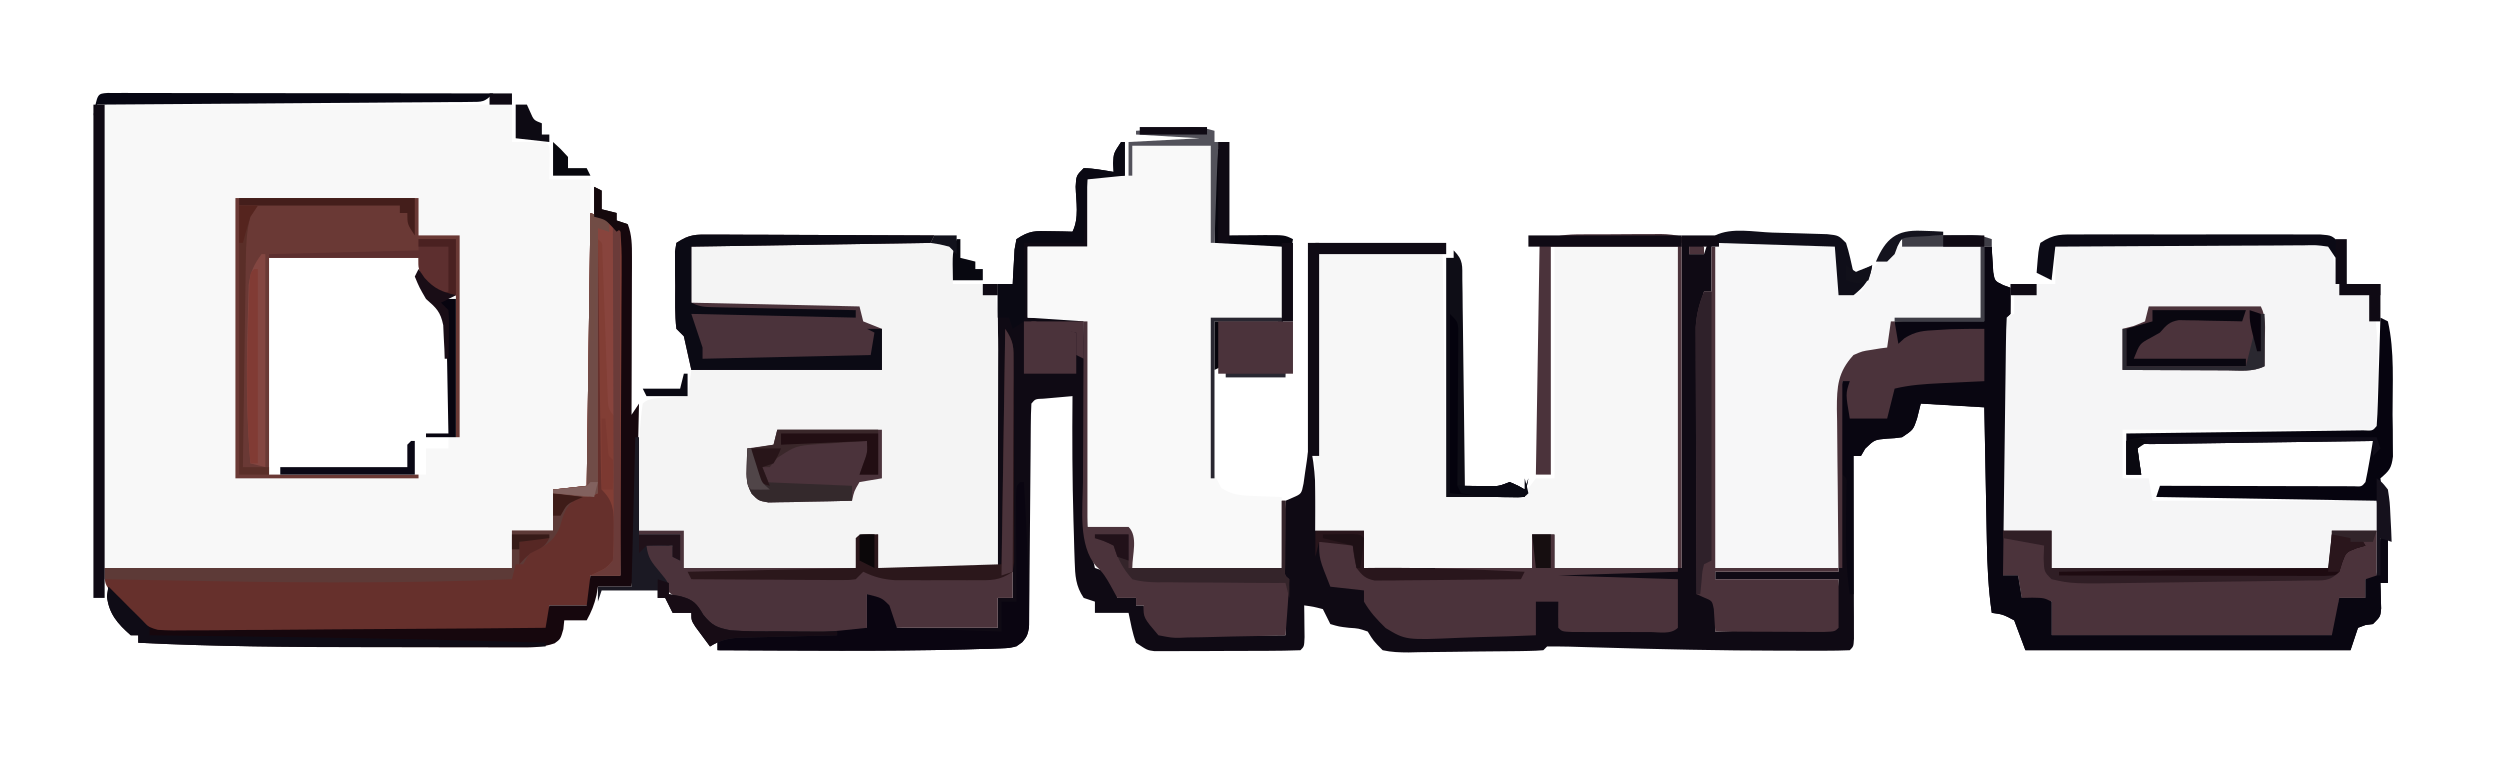
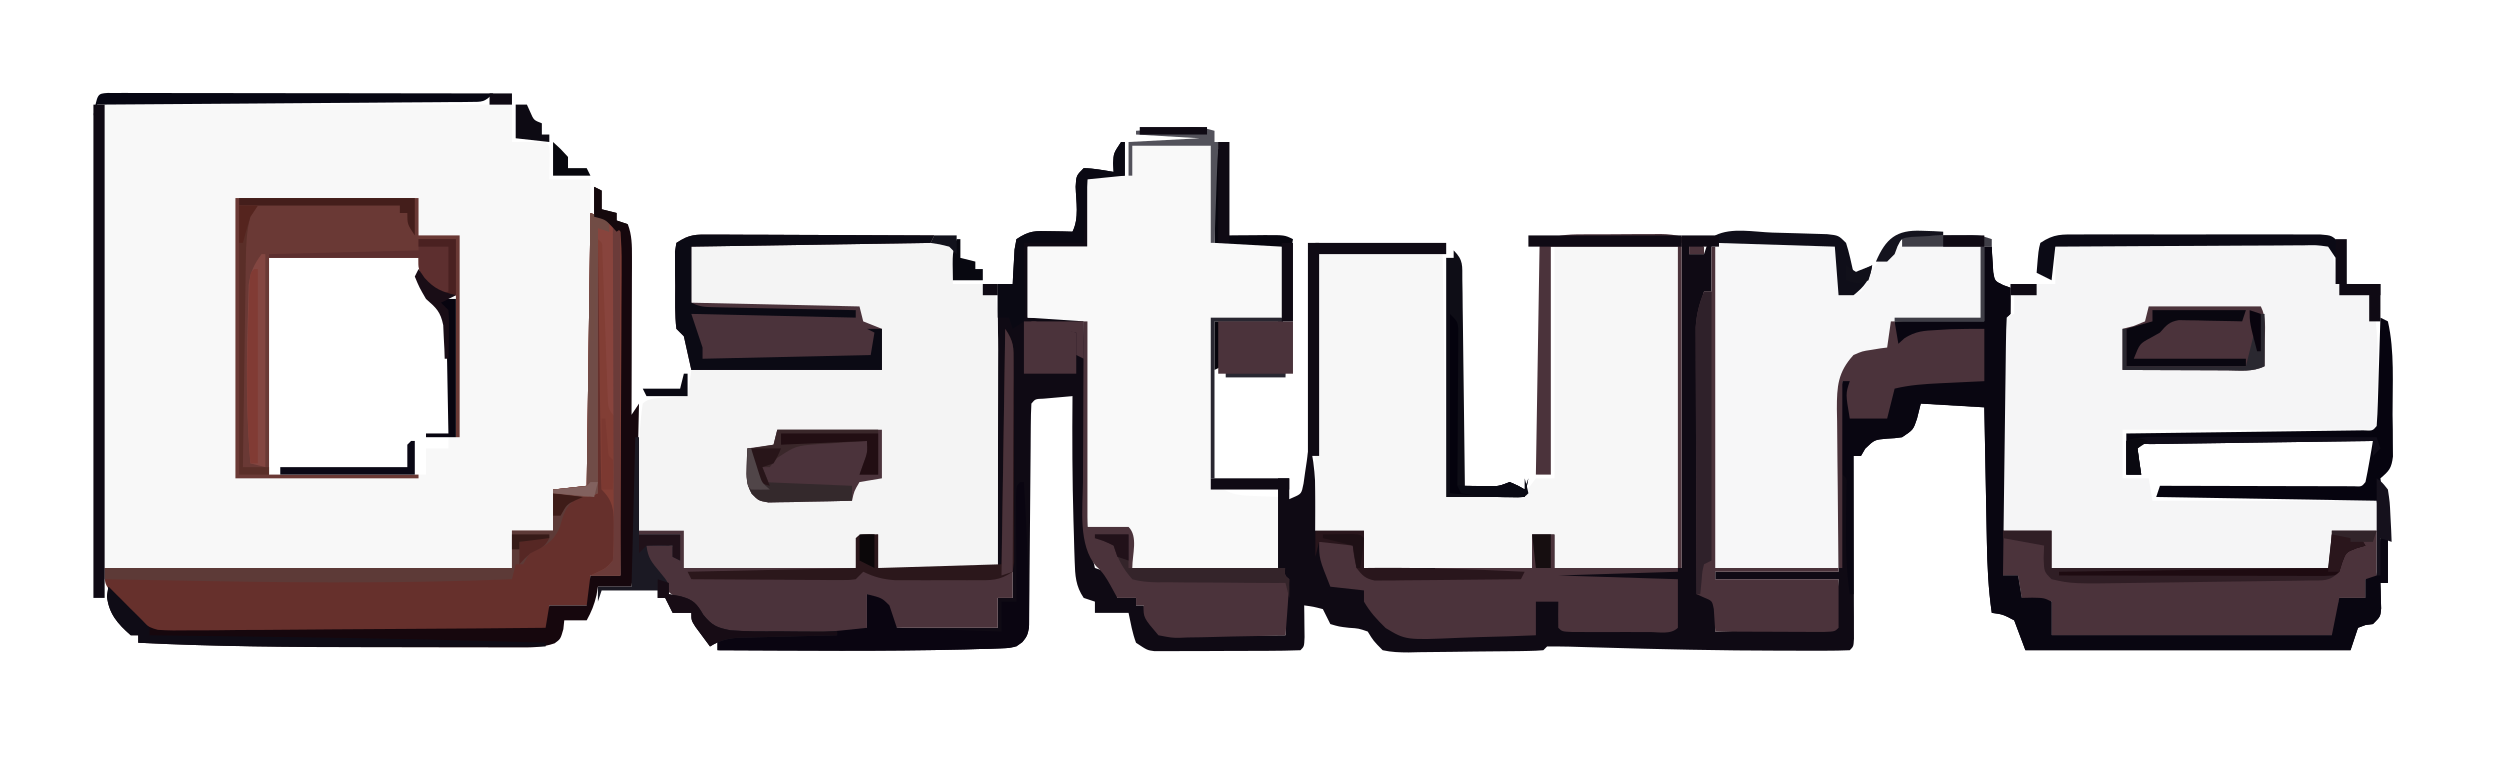
<svg xmlns="http://www.w3.org/2000/svg" viewBox="0 0 669 205">
  <path fill="#f8f8f8" fill-rule="evenodd" d="M28 28h109v10l4.438-.062c1.52-.022 3.043-.01 4.562.062 1 1 1 1 1.098 3.066L147 48h11q.034 16.01.052 32.023.007 7.433.023 14.867.016 7.169.02 14.336.003 2.742.01 5.482.01 3.825.009 7.651l.01 2.313c-.01 5.214-.01 5.214-1.124 6.328-3.003.142-5.992.042-9 0v11h-11v10H28zm43 40h49v52h-6v7H71Z" />
  <path fill="#0f0a14" d="M300 38h1v9h-10v19h-16v19h15l.06 5.074q.103 8.352.228 16.704.076 5.057.134 10.115c.046 3.887.104 7.774.164 11.662l.035 3.621c.119 6.827.743 13.189 2.379 19.824l3 1c2.323 2.58 3 3.452 3 7h5v2h2l1.51 3.444c1.052 1.96 1.052 1.96 2.49 3.556 2.957.733 4.87.96 7.828.902l2.27.038c2.385.031 4.767.015 7.152-.002q2.43.02 4.86.048c3.964.041 7.926.039 11.89.014q.04-3.687.063-7.375l.025-2.117c.096-3.881.096-3.881-1.088-7.508a61 61 0 0 1 .121-4.352l.147-2.578.17-2.695.158-2.719q.195-3.328.404-6.656l1.948-.837c2.329-1.013 2.329-1.013 2.88-3.765l.422-3.023c.15-1.003.3-2.006.453-3.04L350 121h1c1.327 6.968 1.088 13.93 1 21h13v10h45v-9h6v9h34V65h2v3h4l1-3h1v13h-2c-.893 4.578-1.121 8.905-1.114 13.566v2.22q.002 3.603.016 7.206l.005 5.019q.006 6.585.024 13.168.014 6.728.02 13.454.016 13.184.049 26.367l4 2v8l32-1 1-13h-33v-2h33l-.14-11.164q-.046-5.362-.08-10.723-.03-3.722-.082-7.444c-.048-3.57-.071-7.138-.089-10.708l-.062-3.353c-.002-6.157.213-9.981 4.453-14.608 2.36-1.023 2.36-1.023 4.75-1.375l2.422-.398L505 93l1-7h25V66h2l.078 1.898.172 2.477.14 2.46c.402 2.353.402 2.353 2.657 3.454L538 77q.062 3.5 0 7l-1 1a143 143 0 0 0-.205 6.448l-.03 2.04q-.047 3.351-.081 6.703l-.063 4.637q-.083 6.114-.153 12.226-.077 6.234-.161 12.467-.162 12.24-.307 24.479h4l1 6 2.875-.062C547 160 547 160 549 161v9h75l2-10h7v-5l3-1 1-10h2v12h-2l.07 1.898.055 2.477.07 2.46C637 165 637 165 635 167l-2 .25-2 .75-2 6h-87l-3-8c-3.04-1.6-3.04-1.6-6-2-.925-6.372-1.207-12.629-1.316-19.062l-.063-3.127q-.097-4.905-.183-9.811l-.131-6.684q-.16-8.157-.307-16.316l-17-1-1 4c-1 3-1 3-4 5-1.937.273-1.937.273-4 .375-3.397.295-3.397.295-5.875 2.688L498 122h-2l.007 1.93q.032 9.902.048 19.805.008 3.7.02 7.4.017 5.306.023 10.611l.015 3.365v3.094l.007 2.739C496 173 496 173 495 174c-2.213.102-4.43.13-6.645.133l-2.124.004c-2.348.002-4.696-.005-7.043-.012l-2.434-.002c-16.304-.013-32.597-.383-48.894-.855l-2.784-.075q-2.6-.07-5.2-.154A181 181 0 0 0 414 173l-1 1c-1.329.118-2.664.17-3.997.193l-2.57.049c-3.887.044-7.773.085-11.66.108q-3.077.025-6.155.082a638 638 0 0 1-8.856.091l-2.778.07c-2.432-.009-4.611-.06-6.984-.593-2.458-2.486-2.458-2.486-4-5-2.425-.835-2.425-.835-5-1-2.687-.312-2.687-.312-5-1l-2-4c-2.527-.656-2.527-.656-5-1l.035 2.371c.01 1.012.018 2.024.027 3.066l.036 3.06C349 173 349 173 348 174c-2.995.114-5.965.164-8.96.168l-2.733.01q-2.867.007-5.735.007c-2.928.002-5.855.02-8.783.04q-2.781.005-5.562.005l-2.662.022-2.477-.01-2.177.005C307 174 307 174 304 172c-.985-2.624-1.422-5.245-2-8h-9v-3l-3-1c-2.149-3.152-2.298-5.992-2.414-9.742l-.117-3.452-.094-3.681-.115-3.759c-.314-11.123-.362-22.24-.26-33.366q-2.47.21-4.937.438l-2.778.246c-2.247.076-2.247.076-3.285 1.316a115 115 0 0 0-.158 5.757l-.03 3.732-.011 2.007q-.019 3.101-.053 6.203c-.062 5.88-.116 11.76-.15 17.64q-.032 5.39-.1 10.78-.021 2.055-.026 4.112c-.005 1.918-.03 3.835-.055 5.753l-.025 3.308C275 170 275 170 273.598 171.85c-2.074 1.494-3.385 1.577-5.934 1.663l-2.84.107-3.199.069-3.388.1c-22.068.545-44.164.293-66.237.212v-3c2.834-1.417 5.31-1.201 8.477-1.281l3.972-.114 4.176-.105c11.726-.25 11.726-.25 23.375-1.5v-9c4 1 4 1 6 3l1 6h28v-8h4v-7l-3 2c-3.199.259-3.199.259-7.117.266l-2.104.005q-2.2.002-4.403-.01c-2.236-.01-4.472 0-6.708.012q-2.143 0-4.285-.007l-3.925-.007c-3.278-.246-5.52-.842-8.458-2.259l-2 2c-1.91.24-1.91.24-4.266.227h-2.67l-2.884-.032-2.951-.008c-3.118-.011-6.236-.037-9.354-.062q-3.165-.016-6.332-.027-7.772-.034-15.543-.098l-1-2 45-1v-8c1-1 1-1 3.563-1.062L235 143v9h32V76h4l.113-2.555.2-3.32.175-3.305c.17-.93.338-1.861.512-2.82 3.527-2.351 5.029-2.214 9.188-2.125l3.292.055L287 62c1.823-3.645.95-8.026.84-12.031C288 47 288 47 290 45c2.729.033 5.297.564 8 1l-.125-2.312C298 41 298 41 300 38" />
  <path fill="#f5f5f6" d="M550 65q14.25-.034 28.502-.052 6.616-.007 13.234-.023 6.38-.016 12.76-.02 2.44-.003 4.879-.01 3.405-.01 6.81-.009l3.923-.006C623 65 623 65 624 66c.458 2.989.703 5.99 1 9l9 2c3.485 12.196 2 25.316 2 38h-68v13h7l1 6h60v8h-12v10h-75v-10h-13V85l3-1v-8h11z" />
  <path fill="#f4f4f4" d="m191.432 64.87 2.035-.005q3.345-.004 6.69.002l4.629-.003q4.857-.001 9.714.006 6.24.006 12.48-.004 4.782-.005 9.564 0l4.602-.002q3.212-.003 6.422.007l3.699.002C254 65 254 65 255 66c.143 3.336.042 6.66 0 10h11c1.284 7.858 1.127 15.719 1.098 23.656l-.005 4.54q-.006 5.937-.024 11.876c-.012 4.762-.017 9.525-.023 14.287-.01 7.214-.029 14.427-.046 21.641h-32v-9l-5 1-1 8h-46v-10h-12q-.04-5.969-.062-11.938l-.026-3.384c-.018-6.312.156-12.43 1.088-18.678 1.74-1.74 4.194-1.372 6.563-1.563l3.066-.253L184 106l1-7h51l-1-11-5-2v-4l-1.702.007q-8.734.032-17.47.048-3.262.008-6.526.02c-3.12.013-6.24.018-9.36.023l-2.968.015h-2.73l-2.415.007C185 82 185 82 184 81c-.1-2.511-.139-4.989-.125-7.5l-.012-2.129c.014-6.886.893-6.496 7.569-6.5" />
  <path fill="#f7f7f7" d="M353 65h33l1 68 21-1 3-4h5V66h33v86h-33v-9h-6v9h-45v-10h-13q-.034-14.838-.052-29.676-.007-6.888-.023-13.778-.016-6.643-.02-13.285-.003-2.54-.01-5.08a2183 2183 0 0 1-.009-7.09l-.01-2.144c.01-4.833.01-4.833 1.124-5.947" />
  <path fill="#f9f9f9" d="M303 39h21v26h19v20h-19c.051 6.052.114 12.1.208 18.152q.042 3.087.063 6.175c.021 2.959.068 5.917.12 8.876l.003 2.788c.09 5.128.09 5.128 2.428 9.583 3.121 2.044 5.732 2.04 9.428 2.176l6.75.25v19h-40l-1-10-11-1-1-55-15-1V66h16V48l11-1z" />
  <path fill="#f7f7f8" d="M459 65h32c1 1 1 1 1.098 3.941l-.036 3.621-.027 3.63L492 79c2.94-.184 2.94-.184 6-1 1.298-1.782 1.298-1.782 2-4 2.083-3.806 4.117-5.991 8-8 7.27-1.038 14.7-.453 22 0v19l-23 1-1 7c-3 2-3 2-6.5 2.313-3.5.331-3.5.331-5.187 2.502-2.009 4.872-1.794 9.608-1.825 14.83l-.054 3.408c-.054 3.587-.088 7.173-.122 10.76q-.05 3.651-.103 7.302c-.087 5.962-.147 11.923-.209 17.885h-33z" />
  <path fill="#66302c" d="M158 57c6.076 2.43 6.076 2.43 8 5 .28 2.999.379 5.788.34 8.786l.002 2.72c-.002 2.971-.026 5.941-.049 8.912q-.009 3.087-.013 6.175c-.011 5.42-.04 10.84-.074 16.26-.03 5.53-.044 11.06-.06 16.59q-.05 16.28-.146 32.557h-8c.03 1.423.03 1.423.063 2.875C158 160 158 160 157 162h-10l.063 2.938C147 168 147 168 146 169a58 58 0 0 1-4.084.18l-2.667.044-2.95.032-3.09.045c-9.428.126-18.858.194-28.287.247-6.337.036-12.673.09-19.01.186-6.122.093-12.243.141-18.366.159q-3.497.021-6.994.09c-18.233.338-18.233.338-23.931-2.908-2.301-2.25-3.953-4.335-5.621-7.075-.56-.674-1.121-1.349-1.7-2.043C28 156 28 156 28 152h109v-10h11v-11l9-1z" />
  <path fill="#4b333b" d="M536 142h13v10h75v-10h12v13h-3v5h-7l-.437 3.875c-.27 2.382-.485 3.97-1.563 6.125h-75v-9l-8-1-1-6h-4z" />
  <path fill="#6a3935" d="M63 53h49v10h11v54h-1V79h-5c-1.582-1.426-1.582-1.426-2.812-3.312l-1.27-1.864C112 72 112 72 112 69H72v58h40v1H63z" />
  <path fill="#090611" d="M531 66h2l.078 1.898.172 2.477.14 2.46c.402 2.353.402 2.353 2.657 3.454L538 77q.062 3.5 0 7l-1 1a143 143 0 0 0-.205 6.448l-.03 2.04q-.047 3.351-.081 6.703l-.063 4.637q-.083 6.114-.153 12.226-.077 6.234-.161 12.467-.162 12.24-.307 24.479h4l1 6 2.875-.062C547 160 547 160 549 161v9h75l2-10h7v-5l3-1 1-10h2v12h-2l.07 1.898.055 2.477.07 2.46C637 165 637 165 635 167l-2 .25-2 .75-2 6h-87l-3-8c-3.04-1.6-3.04-1.6-6-2-.925-6.372-1.207-12.629-1.316-19.062l-.063-3.127q-.097-4.905-.183-9.811l-.131-6.684q-.16-8.157-.307-16.316l-17-1-1 4c-1 3-1 3-4 5-1.937.273-1.937.273-4 .375-3.397.295-3.397.295-5.875 2.688L498 122h-2v37h-1c-1.027-6.685-1.085-13.183-1-19.937q.037-3.108.063-6.215l.035-2.75c.139-2.086.139-2.086-1.098-3.098a108 108 0 0 1-.098-5.566l.01-3.409.026-3.588.013-3.6q.018-4.418.049-8.837l3-1-.219 1.898-.281 2.477-.281 2.46c-.253 2.134-.253 2.134-.219 4.165h10l-.125-2.812C505 106 505 106 507 103c4.693-1.595 9.912-1.11 14.813-1.062l2.677.013q3.255.02 6.51.049V88l-21 2-1 3-2-1v-6h24z" />
  <path fill="#4b333b" d="M410 143h6v9h33v1l-32 1 32 1v13c-1.883 1.883-5.12 1.13-7.625 1.133l-2.006.003q-2.104 0-4.207-.006-3.23-.005-6.459.007-2.04 0-4.078-.004l-3.773-.004C418 169 418 169 417 168q-.062-3.5 0-7h-6v9c-5.104.224-10.206.386-15.314.494q-2.6.068-5.199.185c-14.324.631-14.324.631-19.687-2.617-2.328-2.251-4.178-4.262-5.8-7.062v-3l-9-1c-3-7.5-3-7.5-3-12h9l2.246 6.152c.608 1.831.608 1.831 1.754 2.848 3.03.089 6.037.115 9.066.098l2.754-.005c2.914-.005 5.828-.018 8.743-.03q2.954-.008 5.912-.014c4.841-.01 9.683-.03 14.525-.049l-23-1v-1h26zm-239-1h12v10h44v1l-42 1c6.212.046 12.422.086 18.634.11q3.17.016 6.34.04c3.037.025 6.072.036 9.108.045l2.87.032h2.668l2.349.014c2.344-.123 2.344-.123 5.031-2.241l1.545.986c3.332 1.376 6.139 1.256 9.74 1.244h2.114q2.205-.006 4.41-.024c2.25-.018 4.498-.02 6.748-.02 7.328.182 7.328.182 14.443-1.186v7h-4v8h-28l-3-7-4-2v9c-4.96 2.48-12.543 1.397-18.057 1.46q-2.682.04-5.365.123c-2.584.08-5.165.112-7.75.136l-2.406.1c-3.413-.012-5.556-.051-8.176-2.373-1.571-1.897-1.571-1.897-2.89-3.794-1.442-2.021-1.442-2.021-4.981-3.152-4.587-2.039-5.163-4.076-7.375-8.5l-1.812-1.687L172 149c.313-2.187.313-2.187 1-4l7 1 1 3 1-6h-11zm19.4-79.227h1.951c2.127 0 4.253.016 6.38.032l4.426.008c3.881.008 7.763.028 11.644.05 3.962.02 7.923.03 11.885.04q11.657.032 23.314.097l-1 2-64 1v15l45 1 1 4 5 2v11h-51l-2-9-2-2c-.454-3.815-.324-7.662-.312-11.5l-.05-3.246-.001-3.098-.01-2.85c.124-.76.246-1.522.373-2.306 3.585-2.39 5.143-2.243 9.4-2.227M290 86h1v55h11c2.603 2.603 1 7.318 1 11h40v-18h1l-.016 1.82q-.029 4.059-.046 8.118l-.026 2.865-.01 2.724-.016 2.524c-.102 1.954-.102 1.954 1.114 2.949a174 174 0 0 1-.437 7.563l-.159 2.154q-.196 2.642-.404 5.283a896 896 0 0 1-14.307.33q-2.433.044-4.865.123c-2.334.073-4.665.106-7 .133-.723.03-1.446.062-2.191.094-2.062.001-2.062.001-5.637-.68-4-4.679-4-4.679-4-8h-2v-2h-5l-1.812-3.312c-1.168-2.071-2.026-3.545-3.813-5.125-4.94-5.614-3.63-15.683-3.57-22.594l.008-3.733c.011-3.912.037-7.824.062-11.736q.017-3.992.027-7.984.034-9.758.098-19.516" />
  <path fill="#16070d" d="m159 50 2 1v5l4 1v2l3 1c1.115 2.89 1.122 5.697 1.114 8.769v2.85l-.016 3.053-.005 3.144c-.005 3.311-.018 6.623-.03 9.934l-.014 6.738q-.017 8.256-.049 16.512l2-3q-.178 8.298-.372 16.595a3697 3697 0 0 0-.125 5.636q-.089 4.07-.187 8.14l-.05 2.51c-.135 5.426-.602 10.732-1.266 16.119h-9l-.375 2.25c-.58 2.551-1.362 4.477-2.625 6.75h-6l-.25 2.375C150 171 150 171 148.425 172.149c-3.325 1.167-6.499 1.121-9.978 1.094l-2.294.006c-2.51.003-5.021-.007-7.532-.019h-5.304q-5.585-.003-11.17-.024c-4.688-.017-9.376-.02-14.065-.02C77.7 173.185 57.362 173.002 37 172v-2h-2c-3.517-3.08-5.862-5.732-6.375-10.437L29 157l2.125 2.125 1.412 1.374C34 162 34 162 35.227 163.57c2.103 2.532 3.753 4.184 7.009 4.973 2.742.196 5.426.2 8.176.14l3.135.002c3.41-.004 6.817-.051 10.226-.098q3.552-.017 7.104-.026c6.225-.023 12.448-.082 18.673-.148 6.354-.061 12.709-.089 19.063-.119 12.463-.064 24.925-.167 37.387-.293l1-6h10l1-8h8q-.09-17.916-.236-35.83c-.044-5.546-.084-11.091-.11-16.637q-.04-8.024-.117-16.048-.025-3.064-.035-6.13c-.01-2.857-.037-5.713-.07-8.57l.005-2.573c.062-4.237.062-4.237-1.774-7.89-1.74-1.538-1.74-1.538-4.663-2.322z" />
  <path fill="#4b333b" d="M458 66h1v86h33v1h-33v2h33v13c-1 1-1 1-4.051 1.114q-2.024 0-4.047-.016l-2.148-.005c-2.272-.005-4.544-.018-6.817-.03l-4.61-.014q-5.664-.017-11.327-.049l-.39-6.055c-.428-2.151-.428-2.151-2.648-3.067L454 159q-.07-14.512-.104-29.025-.014-6.74-.047-13.479-.032-6.506-.039-13.013-.004-2.48-.021-4.959c-.015-2.32-.017-4.639-.016-6.958l-.014-3.997c.238-3.53.96-6.287 2.241-9.569h2zm117 16h30c1.502 3.003 1.093 5.79 1.063 9.125l-.028 3.883L606 98c-3.173 1.586-6.588 1.12-10.07 1.098l-2.413-.005c-2.547-.005-5.095-.018-7.642-.03q-2.587-.009-5.176-.014A5665 5665 0 0 1 568 99V88l2.938-.75L574 86zm-367 33h28v13l-6 1c-1.453 2.463-1.453 2.463-2 5-4.104.116-8.207.187-12.312.25l-3.538.102-3.388.039-3.127.063C203 134 203 134 201.158 132.137c-1.434-2.646-1.464-4.398-1.345-7.387l.082-2.703L200 120l7-1zm298-29h1l1 6 1.602-1.457c3.031-1.95 5.19-2.043 8.773-2.23l3.336-.2c3.095-.106 6.192-.113 9.289-.113v14c-1.97.09-1.97.09-3.98.184l-5.207.254-2.62.119c-4.152.206-8.138.444-12.193 1.443l-2 8h-10c-1.125-6.625-1.125-6.625 0-10h-2v50h-1a2877 2877 0 0 1-.22-21.46q-.03-3.649-.082-7.298c-.048-3.5-.071-7-.089-10.5l-.062-3.286c-.002-6.113.261-9.855 4.453-14.456 2.36-1.023 2.36-1.023 4.75-1.375l2.422-.398L505 93z" />
  <path fill="#0a0511" d="M273 129h1c.632 10.515 1.125 21.028 1.25 31.563l.064 2.719.014 2.534.028 2.233c-.47 2.574-1.251 3.423-3.356 4.951-1.978.432-1.978.432-4.336.512l-2.84.107-3.199.069-3.388.1c-22.068.545-44.164.293-66.237.212v-3c2.834-1.417 5.31-1.201 8.477-1.281l3.972-.114 4.176-.105c11.726-.25 11.726-.25 23.375-1.5v-9c4 1 4 1 6 3l2 6 28 1v-8h4l-.016-2.83q-.026-5.18-.039-10.36-.008-2.244-.02-4.49a1806 1806 0 0 1-.023-6.441l-.016-3.92C272 130 272 130 273 129" />
  <path fill="#823e35" d="M158 57c6.076 2.43 6.076 2.43 8 5 .28 2.999.379 5.788.34 8.786l.002 2.72c-.002 2.971-.026 5.941-.049 8.912q-.009 3.087-.013 6.175c-.011 5.42-.04 10.84-.074 16.26-.03 5.53-.044 11.06-.06 16.59q-.05 16.28-.146 32.557h-8l1.875-.875c2.258-1.062 2.258-1.062 4.125-3.125a81 81 0 0 0 .25-7.437l.023-2.065c-.016-4.083-.253-6.478-3.273-9.498a136 136 0 0 1-.205-6.264l-.03-2.013q-.047-3.239-.081-6.477c-.02-1.316-.038-2.632-.057-3.988-.068-4.94-.128-9.88-.19-14.82L160 64v68c-2.623 1.312-4.23.896-7.125.563l-2.758-.31L148 132v-1l9-1z" />
  <path fill="#0b0a14" d="M190.4 62.773h1.951c2.127 0 4.253.016 6.38.032l4.426.008c3.881.008 7.763.028 11.644.05 3.962.02 7.923.03 11.885.04q11.657.032 23.314.097l-1 2-64 1v15c2.26 1.13 3.571 1.153 6.083 1.205l2.547.06 2.753.051 2.816.063q4.462.097 8.926.183l6.043.131q7.416.161 14.832.307v2l-44-1 3 9v3l45-1 1-6-2-1h4v11h-51l-2-9-2-2c-.454-3.815-.324-7.662-.312-11.5l-.05-3.246-.001-3.098-.01-2.85c.124-.76.246-1.522.373-2.306 3.585-2.39 5.143-2.243 9.4-2.227" />
  <path fill="#06040f" d="m637 85 2 1c1.836 7.975 1.217 16.81 1.25 24.938l.063 3.978.015 3.799.028 3.441c-.398 3.182-.993 3.837-3.356 5.844.3 2.264.3 2.264 1 5 .1 3.002.059 5.997 0 9h-1l-1-8-59-1 1-3 2.043.007q10.486.032 20.973.048 3.92.008 7.837.02c3.746.013 7.491.018 11.237.023l3.564.015h3.275l2.9.007c2.15.123 2.15.123 3.171-1.12.395-1.846.742-3.702 1.063-5.562l.535-3.067L635 118q-12.1.16-24.2.34-5.618.083-11.235.157-5.418.072-10.835.156-2.07.031-4.142.056-2.891.038-5.783.086l-3.331.047c-2.417-.12-2.417-.12-3.474 1.158q.43 3.51 1 7h-4v-11l2.499-.031q11.632-.147 23.265-.308 5.982-.084 11.962-.158 5.768-.072 11.535-.156 2.205-.031 4.41-.056 3.08-.037 6.157-.086c1.17-.015 2.34-.03 3.546-.047 2.551.138 2.551.138 3.626-1.158.159-2.144.251-4.293.316-6.441l.127-3.955.12-4.166.13-4.178q.16-5.13.307-10.26" />
  <path fill="#4b333b" d="m423.617 62.7 2.227-.014q2.327-.008 4.655-.002c2.361.003 4.722-.02 7.083-.045q2.267-.004 4.535-.002l2.122-.028c4.645.043 7.773 1.041 11.761 3.391v2h-4v-3h-2v87h-1V66h-34v61h-4l1-62c4.188-2.094 7.091-2.307 11.617-2.3" />
  <path fill="#2b171b" d="M269 88c2.325 3.488 2.257 4.88 2.275 9l.029 3.741-.003 4.044.013 4.143q.01 4.339.002 8.678a1426 1426 0 0 0 .034 11.134c.015 2.85.016 5.701.013 8.552q0 2.053.015 4.106c.013 1.91.004 3.82-.006 5.731l.002 3.297L271 153c-3.722 2.481-5.674 2.258-10.117 2.266l-2.104.005q-2.2.002-4.403-.01c-2.236-.01-4.472 0-6.708.012q-2.143 0-4.285-.007l-3.925-.007c-3.278-.246-5.52-.842-8.458-2.259l-2 2c-1.91.24-1.91.24-4.266.227h-2.67l-2.884-.032-2.951-.008c-3.118-.011-6.236-.037-9.354-.062q-3.165-.016-6.332-.027-7.772-.034-15.543-.098l-1-2 45-1v-8c1-1 1-1 3.563-1.062L235 143v9l33-1z" />
  <path fill="#301e25" d="M536 142h13v10h75v-9c3.375-.187 3.375-.187 7 0l2 3-2.375.688c-2.828 1.076-2.828 1.076-3.812 3.812L626 153c-2.72 2.72-4.226 2.28-8.035 2.335l-3.845.07-4.183.044-4.291.066q-4.509.068-9.019.118c-3.828.043-7.656.1-11.484.162q-4.44.068-8.88.126-2.115.028-4.23.06c-17.5.262-17.5.262-23.033-.981-2-2-2-2-2.125-5.625L547 146l-11-2z" />
  <path fill="#5d3a37" d="m148 132 8 1-1.812.5c-2.958 2.028-3.37 4.174-4.38 7.527-1.241 3.03-2.955 4.56-5.87 5.973-2.27.973-2.27.973-3.938 4h-2l-1 4c-25.87 1.038-51.683.99-77.562.563l-2.358-.04Q42.54 155.284 28 155v-3h109v-10h11z" />
  <path fill="#0e0d16" d="M389 67c2.686 2.686 2.272 4.07 2.319 7.827l.06 3.7.035 4.012q.028 2.048.059 4.094c.051 3.594.09 7.188.128 10.782.04 3.666.091 7.333.141 11q.144 10.792.258 21.585 2.156.039 4.313.063l2.425.035c2.43-.001 2.43-.001 5.262-1.098 2.188.938 2.188.938 4 2l1-3-1 5h-21V69h2z" />
  <path fill="#2f212a" d="M456 78h2v72l-2 1c-.465 1.895-.465 1.895-.625 4.063L455 159h-1q-.07-14.512-.104-29.025-.014-6.74-.047-13.479-.032-6.506-.039-13.013-.004-2.48-.021-4.959c-.015-2.32-.017-4.639-.016-6.958l-.014-3.997c.238-3.53.96-6.287 2.241-9.569" />
  <path fill="#292731" d="M324 85h19c1.721 5.164 1.054 10.593 1 16h-16V90l14-2v-2h-17v42h-1z" />
  <path fill="#1b1923" d="M170 117h1v26h11v7l-2-1v-3h-7c.38 3.297 1.353 4.422 3.563 7.063C179 156 179 156 179 159l3.125.563c3.43.917 4.337 1.955 6.094 4.968 2.34 2.858 3.568 3.428 7.261 4.135 4.296.334 8.59.306 12.895.272q2.272.02 4.543.048c3.694.041 7.387.04 11.082.014v1l-2.69.06q-4.954.118-9.908.257-2.14.058-4.283.105c-2.056.046-4.11.104-6.166.164l-3.745.095c-2.975.296-4.701.76-7.208 2.319a466 466 0 0 1-2.5-3.375l-1.406-1.898C185 166 185 166 185 164h-5l-2-4h-2v-2h-15l-1 3v-4h9z" />
  <path fill="#88443d" d="M158 57c5 2 5 2 6.298 3.815.803 2.499.943 4.513.93 7.137l-.001 2.972-.032 3.185-.008 3.279c-.011 3.454-.037 6.908-.062 10.362q-.016 3.514-.027 7.027A4920 4920 0 0 1 165 112c-2.404-2.404-2.278-3.049-2.395-6.342l-.11-2.72-.093-2.942-.118-3.01a2125 2125 0 0 1-.346-9.549q-.173-4.779-.357-9.558-.115-2.977-.214-5.956l-.102-2.71-.082-2.398c.008-1.835.008-1.835-1.183-2.815v68c-2.623 1.312-4.23.896-7.125.563l-2.758-.31L148 132v-1l9-1z" />
  <path fill="#834641" d="M70 68h1v57l-4-1c-.942-11.241-1.09-22.437-.804-33.71q.054-2.158.093-4.318c.04-2.051.099-4.1.164-6.152l.099-3.616C67.034 72.759 67.949 70.783 70 68" />
  <path fill="#0f0c16" d="M29 157q1.747 1.746 3.488 3.496 1.575 1.565 3.18 3.102c1.48 1.43 2.91 2.914 4.332 4.402v2l2.46.031q11.75.15 23.498.308 6.034.082 12.067.158c22.666.287 45.318.785 67.975 1.503v1q-15.337.035-30.675.052-7.128.007-14.254.023c-21.381.05-42.71.002-64.071-1.075v-2h-2c-3.517-3.08-5.862-5.732-6.375-10.437z" />
  <path fill="#060612" d="m28.763 24.877 2.343.003 2.682-.004 2.964.01h3.104c3.404 0 6.807.009 10.21.016l7.058.005q9.31.006 18.619.024 9.49.014 18.982.02 18.638.016 37.275.049c-2.396 2.396-2.922 2.255-6.189 2.278l-2.66.034-2.925.007-3.075.03c-3.365.031-6.73.048-10.096.065q-3.494.028-6.987.059c-6.138.051-12.277.09-18.416.128-6.26.04-12.52.091-18.78.141Q44.434 27.886 26 28l-1 3c1.065-5.935 1.065-5.935 3.763-6.123" />
  <path fill="#0a0913" d="M300 38h1v9l-10 1-1 17h-16l.105 4.523q.043 2.925.082 5.852l.077 2.984.029 2.852.048 2.634L274 86l-3 2-1-3h-3v-9h4l.113-2.555.2-3.32.175-3.305c.17-.93.338-1.861.512-2.82 3.527-2.351 5.029-2.214 9.188-2.125l3.292.055L287 62c1.823-3.645.95-8.026.84-12.031C288 47 288 47 290 45c2.729.033 5.297.564 8 1l-.125-2.312C298 41 298 41 300 38" />
  <path fill="#0b0a15" d="m556.194 62.741 2.208-.01c2.409-.01 4.818-.003 7.227.003l5.017-.005q5.258-.005 10.514.01c4.498.012 8.996.005 13.495-.007q5.18-.009 10.358 0 2.49.003 4.978-.005c2.315-.005 4.63.003 6.945.014l3.996.005C624 63 624 63 626 65c-.375 2.125-.375 2.125-1 4l-2-3c-3.154-.441-3.154-.441-6.928-.34l-2.159-.002c-2.36.002-4.718.026-7.077.049q-2.451.009-4.902.013c-4.304.011-8.607.04-12.911.074-4.39.03-8.781.044-13.171.06q-12.927.05-25.852.146l-1 9-4-2c.488-6.055.488-6.055 1-8 3.747-2.498 5.713-2.253 10.194-2.259" />
  <path fill="#34242a" d="M343 134h1l-.016 1.82q-.029 4.059-.046 8.118l-.026 2.865-.01 2.724-.016 2.524c-.102 1.954-.102 1.954 1.114 2.949.04 1.666.043 3.334 0 5l-1-4-3.7.003c-4.533-.003-9.065-.046-13.597-.1a539 539 0 0 0-5.884-.023c-2.821.003-5.64-.033-8.46-.075l-2.655.027c-2.381-.057-4.415-.17-6.704-.832-2.613-2.966-3.76-5.279-5-9-2.504-1.219-2.504-1.219-5-2v-1h9v9h41z" />
  <path fill="#3a272a" d="M208 115h27v12h-5l1-2.812c1.15-3.108 1.15-3.108 1-6.188-3.399.192-6.792.435-10.187.688l-2.909.162c-5.993.463-5.993.463-10.955 3.732L206 125h-2l2 5c-1.937-.5-1.937-.5-4-2-.688-2.697-.82-5.202-1-8l6-1z" />
  <path fill="#5d2f2f" d="M112 64h10v15c-5 0-5 0-6.582-1.426l-1.23-1.886-1.27-1.864C112 72 112 72 112 69H72v-1l40-1z" />
  <path fill="#29161c" d="M352 142h13v10l3.313-.035c13.251-.093 26.452.396 39.687 1.035l-1 2q-8.676.111-17.352.165-2.953.022-5.905.061a999 999 0 0 1-8.481.067c-.882.015-1.763.03-2.671.047h-2.487l-2.187.02c-2.513-.472-3.376-1.35-4.917-3.36-.687-3.187-.687-3.187-1-6l-9-1-1 4z" />
  <path fill="#090710" d="M576 83h25l-1 3-1.697-.048a809 809 0 0 0-7.615-.14l-2.67-.076-2.569-.029-2.364-.048c-2.621.429-3.362 1.381-5.085 3.341l-2.562 1.438c-2.85 1.533-2.85 1.533-4.438 5.562h30v2h-32V88l7-2z" />
  <path fill="#0f0e19" d="M474.286 62.242c2.205.07 4.41.125 6.616.178l4.192.13c1.275.039 2.55.076 3.865.115C492 63 492 63 494 65c.856 2.632 1.39 5.295 2 8l5-2c-.541 3.787-2.034 5.627-5 8h-4l-1-13-32-1v-2c4.381-2.19 10.42-.918 15.286-.758" />
  <path fill="#04020d" d="M388 84c2 2 2 2 2.24 3.91l-.013 2.356v2.67l-.032 2.884-.008 2.951c-.011 3.118-.037 6.236-.062 9.354q-.016 3.165-.027 6.332-.034 7.772-.098 15.543 2.656.039 5.313.063l2.988.035c2.799.025 2.799.025 5.699-1.098 2.188.938 2.188.938 4 2l1-3-1 5c-6.822.112-13.127-.375-20-1z" />
  <path fill="#4b333b" d="M269 88c2.338 3.506 2.244 4.889 2.227 9.032v3.76l-.032 4.063-.008 4.158c-.008 3.645-.028 7.29-.05 10.934-.02 3.72-.03 7.44-.04 11.16A7738 7738 0 0 1 271 153l-3 1z" />
  <path fill="#34292c" d="M200 120h1l3 9 24 1v4c-4.104.116-8.207.187-12.312.25l-3.538.102-3.388.039-3.127.063C203 134 203 134 201.158 132.137c-1.434-2.646-1.464-4.398-1.345-7.387l.082-2.703z" />
  <path fill="#1e0b11" d="M624 143c3.375-.187 3.375-.187 7 0l2 3-2.375.688c-2.836 1.085-2.836 1.085-3.875 3.875L626 153c-1 1-1 1-3.93 1.12l-3.976-.006h-2.188c-2.397 0-4.794-.009-7.191-.016l-4.973-.005q-6.558-.006-13.114-.024-6.687-.014-13.372-.02-13.128-.016-26.256-.049v-1l72-1z" />
  <path fill="#07060f" d="m325 39 3 2c.34 2.247.34 2.247.293 5.008l-.03 2.988-.075 3.129-.042 3.152A758 758 0 0 1 328 63l3.43-.035 4.445-.028 2.262-.025c5.636-.025 5.636-.025 7.863 1.088l-1 6-2-4-18-1z" />
  <path fill="#3f3e47" d="M509 63c3.437-.029 6.875-.047 10.313-.062l2.958-.026 2.842-.01 2.619-.016C530 63 530 63 533 64v2h-2v20h-24v-1h23V66h-21z" />
  <path fill="#441e1b" d="M64 53h47v10c-2-3-2-3-2-6h-2v-2H64z" />
  <path fill="#170c15" d="m176 155 3 1v3l3.125.563c3.43.917 4.337 1.955 6.094 4.968 2.34 2.858 3.568 3.428 7.261 4.135 4.296.334 8.59.306 12.895.272q2.272.02 4.543.048c3.694.041 7.387.04 11.082.014v1l-2.69.06q-4.954.118-9.908.257-2.14.058-4.283.105c-2.056.046-4.11.104-6.166.164l-3.745.095c-2.975.296-4.701.76-7.208 2.319a466 466 0 0 1-2.5-3.375l-1.406-1.898C185 166 185 166 185 164h-5l-2-4h-2z" />
  <path fill="#813b34" d="M68 72h1v52h-2c-1.011-12.072-1.005-24.029-.625-36.125l.065-2.204q.096-3.12.208-6.241l.13-3.68C67 73 67 73 68 72" />
  <path fill="#6b3b39" d="m164 61 2 1v92h-8l1.875-.875c2.258-1.062 2.258-1.062 4.125-3.125.188-2.832.252-5.565.227-8.397v-2.631c0-2.879-.016-5.757-.032-8.636l-.008-5.978a5720 5720 0 0 0-.05-15.752c-.02-5.356-.03-10.711-.04-16.067Q164.066 76.77 164 61" />
  <path fill="#704c47" d="m158 57 5 2v3l-3-1v71c-2.623 1.312-4.23.896-7.125.563l-2.758-.31L148 132v-1l9-1z" />
  <path fill="#5a2e28" d="M64 55h5l-2 3c-1.003 3.764-1.15 7.375-1.205 11.259l-.06 3.76-.051 4.032-.063 4.149q-.082 5.442-.153 10.884-.077 5.56-.161 11.121Q65.145 114.102 65 125h7v2h-8z" />
  <path fill="#100d19" d="M578.216 116.886h3.882l4.195.016 4.292.005q5.644.006 11.289.024 5.761.014 11.522.02 11.303.016 22.604.049l1 3-2 2v-4q-12.1.16-24.2.34-5.617.083-11.235.157-5.418.072-10.835.156-2.07.031-4.142.056-2.891.038-5.783.086l-3.331.047c-2.417-.12-2.417-.12-3.474 1.158q.43 3.51 1 7h-4v-9c3.304-1.101 5.736-1.12 9.216-1.114" />
  <path fill="#53525b" d="M325 35v3h2l-1 2c-.153 1.885-.25 3.774-.316 5.664l-.127 3.398-.12 3.563-.13 3.586q-.16 4.395-.307 8.789h-1V39h-21v8h-1v-9l19-1-17-1v-1q4.125-.291 8.25-.562l2.355-.17 2.286-.147 2.094-.143c2.151.023 3.956.422 6.015 1.022" />
  <path fill="#07040f" d="M116 80h6v37h-8v-1h6q-.104-6.968-.262-13.934-.051-2.37-.084-4.74a690 690 0 0 0-.142-6.814l-.02-2.14c-.114-3.966-.114-3.966-2.024-7.341z" />
  <path fill="#0a0815" d="M110 118h1v9H75v-2h34v-6z" />
  <path fill="#220e13" d="M209 116h26v11h-5l1-2.812c1.15-3.108 1.15-3.108 1-6.188l-23 1z" />
  <path fill="#2a2830" d="M605 84h1v14c-3.173 1.586-6.588 1.12-10.07 1.098l-2.413-.005c-2.547-.005-5.095-.018-7.642-.03q-2.587-.009-5.176-.014A5665 5665 0 0 1 568 99V88h1v10h32l2-8h1z" />
  <path fill="#06040c" d="M325 86h17v2l-15 1v9l-2 1z" />
  <path fill="#0d0a13" d="M138 28h3l.875 1.938c.953 2.214.953 2.214 3.125 3.062v3h2v2l-9-1z" />
  <path fill="#4a2121" d="M112 64h10v15h-5l3-1V66h-8z" />
  <path fill="#2a161c" d="M624 143c3.375-.187 3.375-.187 7 0l2 3-2.375.688c-2.844 1.093-2.844 1.093-3.937 3.937L626 153h-3z" />
  <path fill="#15111c" d="M636 128c1.457 1.05 1.457 1.05 3 3 .512 3.355.512 3.355.688 7.188l.199 3.855L640 145l-3-1v10h-1z" />
  <path fill="#080810" d="M256 64h1v5l4 1v2h2v3h-8c-.143-7.429-.143-7.429 1-11" />
  <path fill="#714c45" d="m158 57 5 2v3l-3-1-1 30h-1z" />
  <path fill="#190d16" d="m112 72 1.625 2.375c2.677 2.96 4.56 3.671 8.375 4.625l-4 2 2 2c.195 3.04.195 3.04.125 6.625l-.055 3.602L120 96h-1l-.078-2.484-.172-3.266-.14-3.234c-.727-3.597-1.895-4.645-4.61-7.016-1.812-3.125-1.812-3.125-3-6z" />
  <path fill="#281519" d="M201 120h8c-.812 1.938-.812 1.938-2 4l-3 1 2 5c-1.937-.5-1.937-.5-4-2-.688-2.697-.82-5.202-1-8" />
  <path fill="#4b333b" d="M276 86h14v10l-2-1v-6l-12-2z" />
  <path fill="#08080e" d="M148 38c2 1.813 2 1.813 4 4v3h5l1 2h-10z" />
  <path fill="#160e10" d="M410 143h5v9h-4z" />
  <path fill="#0a0a14" d="M408 128c.563 1.938.563 1.938 1 4-1 1-1 1-2.785 1.133-5.157-.018-10.13-.225-15.215-1.133l-1-2 2.3.035 3.012.028 2.989.035c2.799.025 2.799.025 5.699-1.098 2.188.938 2.188.938 4 2z" />
  <path fill="#201119" d="M171 143h11v7l-2-1v-3c-3.417-.167-3.417-.167-7 0l-2 2z" />
  <path fill="#7c3931" d="M161 112h1l.184 2.152.254 2.785c.08.917.162 1.834.246 2.778.076 2.247.076 2.247 1.316 3.285.141 2.67.042 5.324 0 8h-3z" />
  <path fill="#14131e" d="m514.25 61.75 3.266.11L520 62v1l-2.336.078-3.039.172-3.023.14c-2.732.321-2.732.321-3.829 2.532L507 68l-2 2h-3c2.64-6.16 5.461-8.545 12.25-8.25" />
  <path fill="#15090d" d="m159 50 2 1v5l4 1v2l3 1-3 2-1.312-1.437c-1.711-1.8-1.711-1.8-4.688-2.563z" />
  <path fill="#0b0709" d="M230 143h4v9l-4-2z" />
  <path fill="#0a0910" d="m575 118-3 2 1 7h-4v-9c3-1 3-1 6 0" />
  <path fill="#090812" d="M183 100h1v6h-11l-1-2h10z" />
  <path fill="#211119" d="M293 143h9v7l-3-1-1-3c-2.504-1.219-2.504-1.219-5-2z" />
  <path fill="#1e1015" d="M354 143q2.469-.04 4.938-.062l2.777-.036C364 143 364 143 365 144c-.176 2.69-.618 5.329-1 8h-1l-1-6-8-2z" />
  <path fill="#55241e" d="M64 55h5l-2 3a192 192 0 0 0-2 7h-1z" />
  <path fill="#32242a" d="M624 142h12l-1 3h-6v-1l-5-1z" />
  <path fill="#3e1c18" d="m148 132 8 1-1.875.813C151.7 134.956 151.7 134.956 150 138h-2z" />
  <path fill="#562724" d="M147 144c-1.275 2.55-2.492 2.746-5 4-1.71 1.541-1.71 1.541-3 3v-6c2.928-.976 4.956-1.082 8-1" />
  <path fill="#504548" d="M200 120h1l.586 1.898.789 2.477.773 2.46c.75 2.33.75 2.33 2.852 4.165-1.666.043-3.334.04-5 0-1-1-1-1-1.098-3.285l.036-2.778.027-2.785z" />
  <path fill="#11101a" d="m494 71 3 2 4-2c-.375 1.938-.375 1.938-1 4-2.49 1.245-3.41.777-6 0z" />
  <path fill="#371b18" d="M137 143h10v1l-8 1v2h-2z" />
  <path fill="#09040e" d="m602 83 3 1v10h-1c-2-7.625-2-7.625-2-11" />
  <path fill="#82615e" d="M158 129h2l-1 4-11-1v-1c.957-.09.957-.09 1.934-.184l2.504-.254c.823-.08 1.647-.162 2.496-.246 2.053-.105 2.053-.105 3.066-1.316" />
  <path fill="#12121c" d="M250 63h6v5l-2-2c-2.57-.648-2.57-.648-5-1z" />
  <path fill="#4b333b" d="M274 86l3 0l11 3v11h-14z" />
  <path fill="#4b333b" d="M326 86h20v14h-20z" />
  <path fill="#0f0a14" d="M263 76h4v3h-4z" />
  <path fill="#0f0a14" d="M352 65h35v3h-35z" />
  <path fill="#0f0a14" d="M409 63h41v3h-41z" />
  <path fill="#0f0a14" d="M450 63h10v3h-10z" />
  <path fill="#0f0a14" d="M520 63h11v3h-11z" />
  <path fill="#0f0a14" d="M538 76h7v3h-7z" />
  <path fill="#0f0a14" d="M626 76h11v3h-11z" />
  <path fill="#0f0a14" d="M131 25h6v3h-6z" />
  <path fill="#0f0a14" d="M305 34h18v2h-18z" />
  <path fill="#0f0a14" d="M25 28h3v132h-3z" />
  <path fill="#0f0a14" d="M350 65h3v57h-3z" />
  <path fill="#0f0a14" d="M326 38h3v27h-3z" />
  <path fill="#0f0a14" d="M343 65h3v21h-3z" />
  <path fill="#0f0a14" d="M625 64h3v12h-3z" />
  <path fill="#0f0a14" d="M634 76h3v10h-3z" />
+   <path fill="#0f0a14" d="M342 128h3v24h-3z" />
+   <path fill="#0f0a14" d="M324 128h21v3h-21z" />
</svg>
